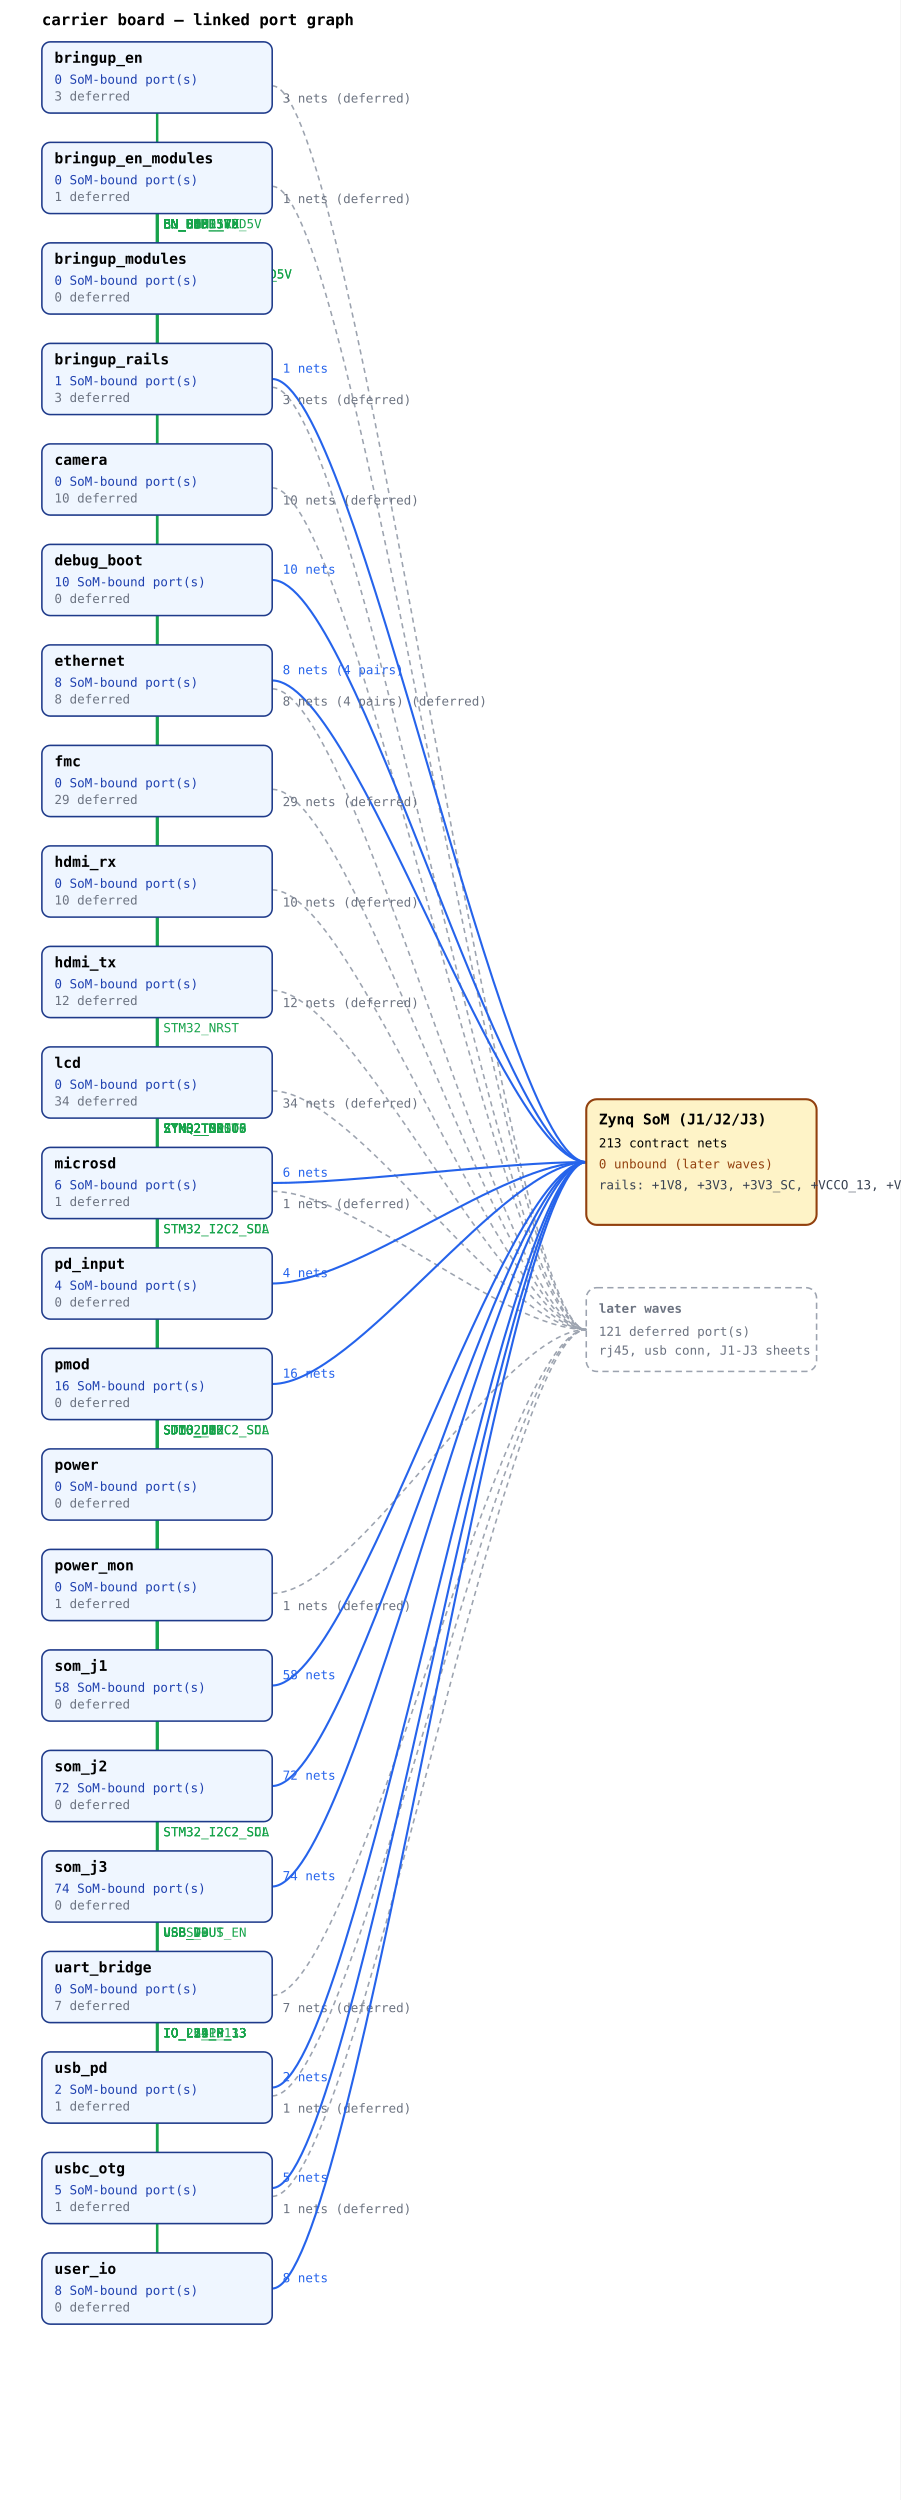
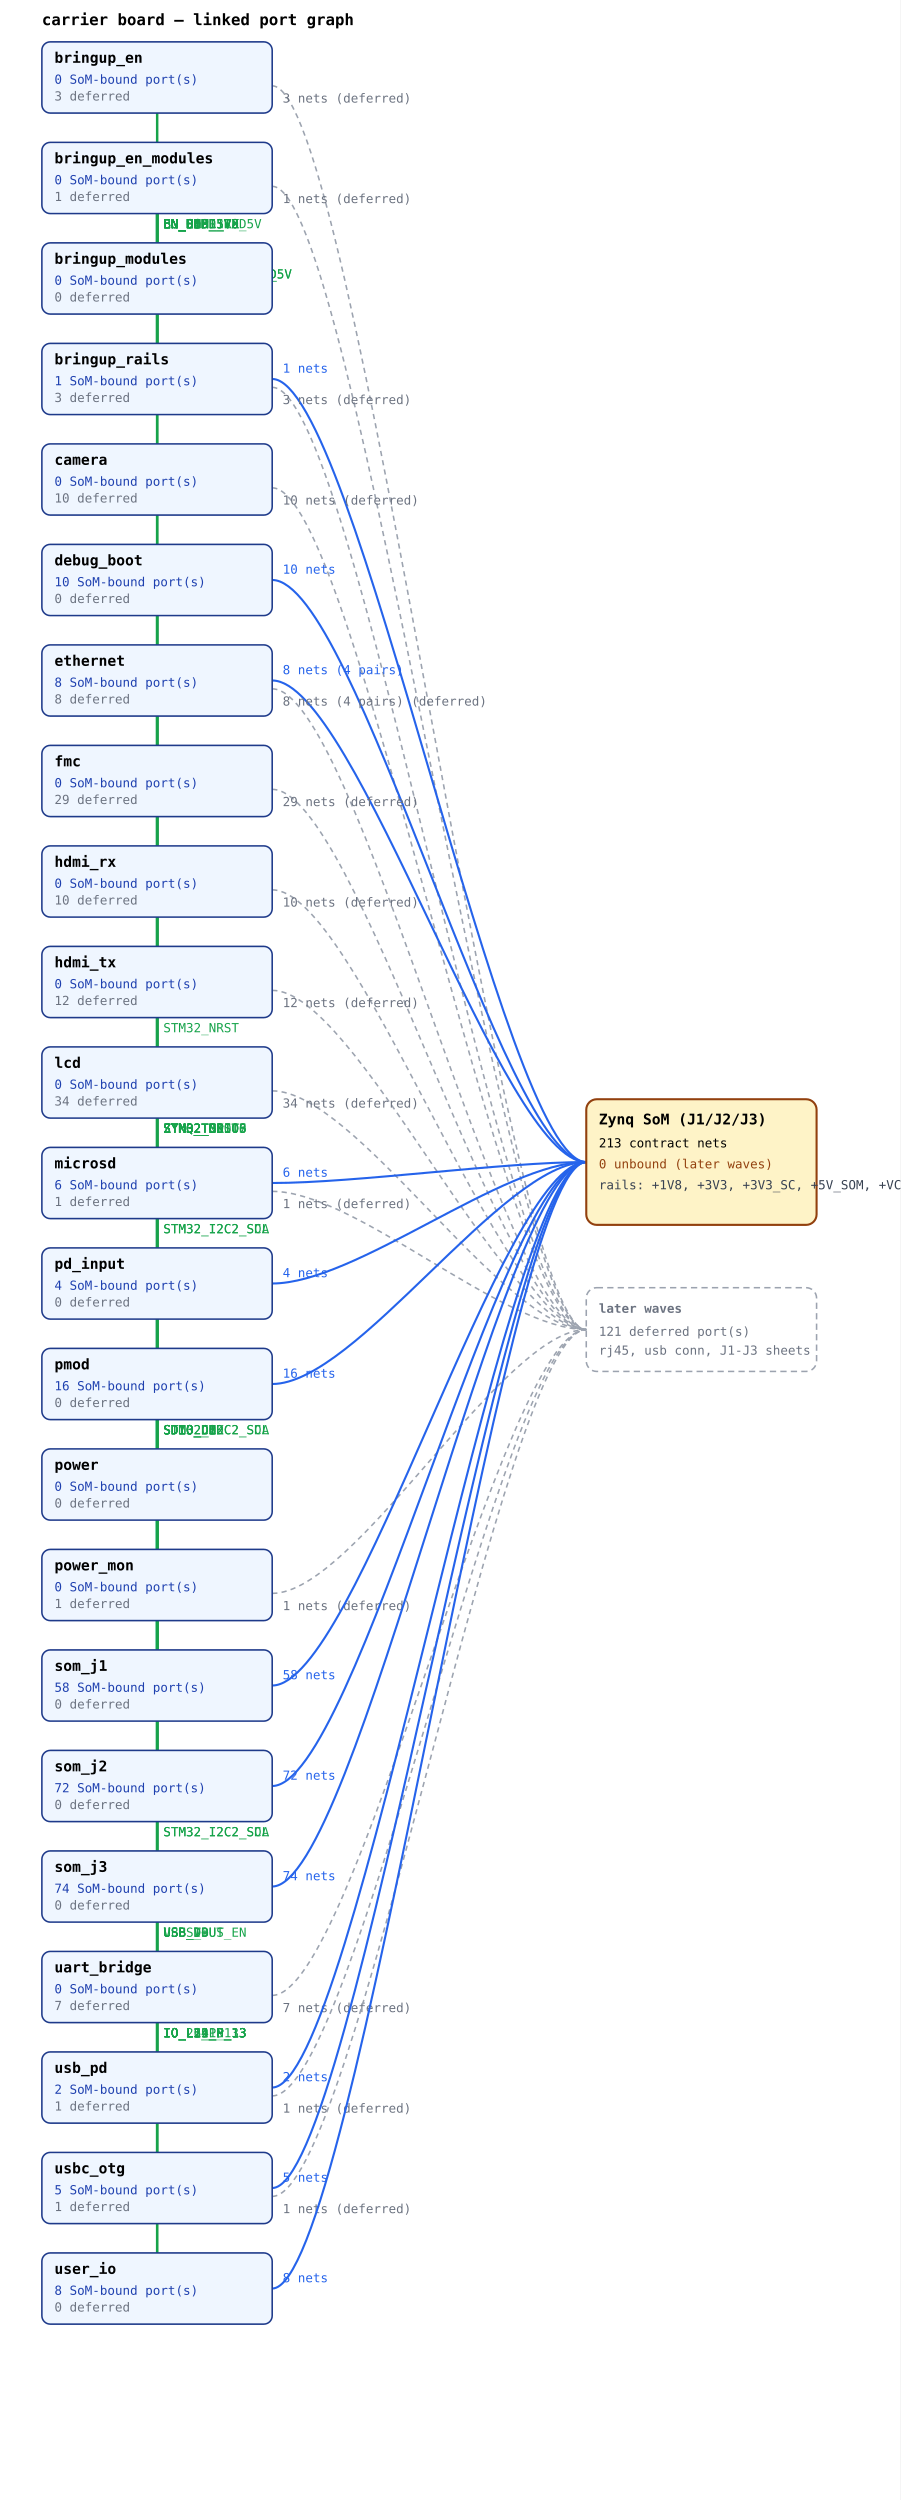
<svg xmlns="http://www.w3.org/2000/svg" viewBox="0 0 860 2388" font-family="ui-monospace, SFMono-Regular, Menlo, monospace" font-size="12">
  <rect width="860" height="2388" fill="white" />
  <text x="40" y="24" font-size="15" font-weight="bold">carrier board — linked port graph</text>
  <path d="M260,82 C340,82 480,1270 560,1270" fill="none" stroke="#9ca3af" stroke-width="1.5" stroke-dasharray="5,4" />
  <text x="270" y="98" fill="#6b7280">3 nets (deferred)</text>
  <path d="M260,178 C340,178 480,1270 560,1270" fill="none" stroke="#9ca3af" stroke-width="1.5" stroke-dasharray="5,4" />
  <text x="270" y="194" fill="#6b7280">1 nets (deferred)</text>
  <path d="M260,362 C340,362 480,1110 560,1110" fill="none" stroke="#2563eb" stroke-width="2" />
  <text x="270" y="356" fill="#2563eb">1 nets</text>
  <path d="M260,370 C340,370 480,1270 560,1270" fill="none" stroke="#9ca3af" stroke-width="1.5" stroke-dasharray="5,4" />
  <text x="270" y="386" fill="#6b7280">3 nets (deferred)</text>
  <path d="M260,466 C340,466 480,1270 560,1270" fill="none" stroke="#9ca3af" stroke-width="1.5" stroke-dasharray="5,4" />
  <text x="270" y="482" fill="#6b7280">10 nets (deferred)</text>
  <path d="M260,554 C340,554 480,1110 560,1110" fill="none" stroke="#2563eb" stroke-width="2" />
  <text x="270" y="548" fill="#2563eb">10 nets</text>
  <path d="M260,650 C340,650 480,1110 560,1110" fill="none" stroke="#2563eb" stroke-width="2" />
  <text x="270" y="644" fill="#2563eb">8 nets (4 pairs)</text>
  <path d="M260,658 C340,658 480,1270 560,1270" fill="none" stroke="#9ca3af" stroke-width="1.5" stroke-dasharray="5,4" />
  <text x="270" y="674" fill="#6b7280">8 nets (4 pairs) (deferred)</text>
  <path d="M260,754 C340,754 480,1270 560,1270" fill="none" stroke="#9ca3af" stroke-width="1.5" stroke-dasharray="5,4" />
  <text x="270" y="770" fill="#6b7280">29 nets (deferred)</text>
  <path d="M260,850 C340,850 480,1270 560,1270" fill="none" stroke="#9ca3af" stroke-width="1.5" stroke-dasharray="5,4" />
  <text x="270" y="866" fill="#6b7280">10 nets (deferred)</text>
  <path d="M260,946 C340,946 480,1270 560,1270" fill="none" stroke="#9ca3af" stroke-width="1.5" stroke-dasharray="5,4" />
  <text x="270" y="962" fill="#6b7280">12 nets (deferred)</text>
  <path d="M260,1042 C340,1042 480,1270 560,1270" fill="none" stroke="#9ca3af" stroke-width="1.5" stroke-dasharray="5,4" />
  <text x="270" y="1058" fill="#6b7280">34 nets (deferred)</text>
  <path d="M260,1130 C340,1130 480,1110 560,1110" fill="none" stroke="#2563eb" stroke-width="2" />
  <text x="270" y="1124" fill="#2563eb">6 nets</text>
  <path d="M260,1138 C340,1138 480,1270 560,1270" fill="none" stroke="#9ca3af" stroke-width="1.5" stroke-dasharray="5,4" />
  <text x="270" y="1154" fill="#6b7280">1 nets (deferred)</text>
  <path d="M260,1226 C340,1226 480,1110 560,1110" fill="none" stroke="#2563eb" stroke-width="2" />
  <text x="270" y="1220" fill="#2563eb">4 nets</text>
  <path d="M260,1322 C340,1322 480,1110 560,1110" fill="none" stroke="#2563eb" stroke-width="2" />
  <text x="270" y="1316" fill="#2563eb">16 nets</text>
  <path d="M260,1522 C340,1522 480,1270 560,1270" fill="none" stroke="#9ca3af" stroke-width="1.5" stroke-dasharray="5,4" />
  <text x="270" y="1538" fill="#6b7280">1 nets (deferred)</text>
  <path d="M260,1610 C340,1610 480,1110 560,1110" fill="none" stroke="#2563eb" stroke-width="2" />
  <text x="270" y="1604" fill="#2563eb">58 nets</text>
  <path d="M260,1706 C340,1706 480,1110 560,1110" fill="none" stroke="#2563eb" stroke-width="2" />
  <text x="270" y="1700" fill="#2563eb">72 nets</text>
  <path d="M260,1802 C340,1802 480,1110 560,1110" fill="none" stroke="#2563eb" stroke-width="2" />
  <text x="270" y="1796" fill="#2563eb">74 nets</text>
  <path d="M260,1906 C340,1906 480,1270 560,1270" fill="none" stroke="#9ca3af" stroke-width="1.5" stroke-dasharray="5,4" />
  <text x="270" y="1922" fill="#6b7280">7 nets (deferred)</text>
  <path d="M260,1994 C340,1994 480,1110 560,1110" fill="none" stroke="#2563eb" stroke-width="2" />
  <text x="270" y="1988" fill="#2563eb">2 nets</text>
  <path d="M260,2002 C340,2002 480,1270 560,1270" fill="none" stroke="#9ca3af" stroke-width="1.5" stroke-dasharray="5,4" />
  <text x="270" y="2018" fill="#6b7280">1 nets (deferred)</text>
  <path d="M260,2090 C340,2090 480,1110 560,1110" fill="none" stroke="#2563eb" stroke-width="2" />
  <text x="270" y="2084" fill="#2563eb">5 nets</text>
  <path d="M260,2098 C340,2098 480,1270 560,1270" fill="none" stroke="#9ca3af" stroke-width="1.5" stroke-dasharray="5,4" />
  <text x="270" y="2114" fill="#6b7280">1 nets (deferred)</text>
  <path d="M260,2186 C340,2186 480,1110 560,1110" fill="none" stroke="#2563eb" stroke-width="2" />
  <text x="270" y="2180" fill="#2563eb">8 nets</text>
  <line x1="150" y1="108" x2="150" y2="328" stroke="#16a34a" stroke-width="2" />
  <text x="156" y="218" fill="#16a34a">BU_DIP_1V8</text>
  <line x1="150" y1="108" x2="150" y2="328" stroke="#16a34a" stroke-width="2" />
  <text x="156" y="218" fill="#16a34a">BU_DIP_3V3</text>
  <line x1="150" y1="108" x2="150" y2="328" stroke="#16a34a" stroke-width="2" />
  <text x="156" y="218" fill="#16a34a">BU_DIP_5V0</text>
  <line x1="150" y1="108" x2="150" y2="1384" stroke="#16a34a" stroke-width="2" />
  <text x="156" y="746" fill="#16a34a">EN_1V8</text>
  <line x1="150" y1="108" x2="150" y2="1384" stroke="#16a34a" stroke-width="2" />
  <text x="156" y="746" fill="#16a34a">EN_3V3</text>
  <line x1="150" y1="108" x2="150" y2="1384" stroke="#16a34a" stroke-width="2" />
  <text x="156" y="746" fill="#16a34a">EN_5V0</text>
  <line x1="150" y1="204" x2="150" y2="232" stroke="#16a34a" stroke-width="2" />
  <text x="156" y="218" fill="#16a34a">EN_CAM</text>
  <line x1="150" y1="204" x2="150" y2="232" stroke="#16a34a" stroke-width="2" />
  <text x="156" y="218" fill="#16a34a">EN_HDMI_RX</text>
  <line x1="150" y1="204" x2="150" y2="232" stroke="#16a34a" stroke-width="2" />
  <text x="156" y="218" fill="#16a34a">EN_HDMI_TX</text>
  <line x1="150" y1="204" x2="150" y2="232" stroke="#16a34a" stroke-width="2" />
  <text x="156" y="218" fill="#16a34a">EN_HDMI_TX_5V</text>
  <line x1="150" y1="204" x2="150" y2="232" stroke="#16a34a" stroke-width="2" />
  <text x="156" y="218" fill="#16a34a">EN_LCD</text>
  <line x1="150" y1="204" x2="150" y2="232" stroke="#16a34a" stroke-width="2" />
  <text x="156" y="218" fill="#16a34a">EN_LCD_5V</text>
  <line x1="150" y1="204" x2="150" y2="232" stroke="#16a34a" stroke-width="2" />
  <text x="156" y="218" fill="#16a34a">EN_PMOD</text>
  <line x1="150" y1="204" x2="150" y2="232" stroke="#16a34a" stroke-width="2" />
  <text x="156" y="218" fill="#16a34a">EN_SD</text>
  <line x1="150" y1="204" x2="150" y2="232" stroke="#16a34a" stroke-width="2" />
  <text x="156" y="218" fill="#16a34a">EN_USB</text>
  <line x1="150" y1="204" x2="150" y2="232" stroke="#16a34a" stroke-width="2" />
  <text x="156" y="218" fill="#16a34a">EN_USER_LED</text>
  <line x1="150" y1="204" x2="150" y2="328" stroke="#16a34a" stroke-width="2" />
  <text x="156" y="266" fill="#16a34a">BU_DIP_CAM</text>
  <line x1="150" y1="204" x2="150" y2="328" stroke="#16a34a" stroke-width="2" />
  <text x="156" y="266" fill="#16a34a">BU_DIP_HDMI_RX</text>
  <line x1="150" y1="204" x2="150" y2="328" stroke="#16a34a" stroke-width="2" />
  <text x="156" y="266" fill="#16a34a">BU_DIP_HDMI_TX</text>
  <line x1="150" y1="204" x2="150" y2="328" stroke="#16a34a" stroke-width="2" />
  <text x="156" y="266" fill="#16a34a">BU_DIP_HDMI_TX_5V</text>
  <line x1="150" y1="204" x2="150" y2="328" stroke="#16a34a" stroke-width="2" />
  <text x="156" y="266" fill="#16a34a">BU_DIP_LCD</text>
  <line x1="150" y1="204" x2="150" y2="328" stroke="#16a34a" stroke-width="2" />
  <text x="156" y="266" fill="#16a34a">BU_DIP_LCD_5V</text>
  <line x1="150" y1="204" x2="150" y2="328" stroke="#16a34a" stroke-width="2" />
  <text x="156" y="266" fill="#16a34a">BU_DIP_PMOD</text>
  <line x1="150" y1="204" x2="150" y2="328" stroke="#16a34a" stroke-width="2" />
  <text x="156" y="266" fill="#16a34a">BU_DIP_SD</text>
  <line x1="150" y1="204" x2="150" y2="328" stroke="#16a34a" stroke-width="2" />
  <text x="156" y="266" fill="#16a34a">BU_DIP_SPARE</text>
  <line x1="150" y1="204" x2="150" y2="328" stroke="#16a34a" stroke-width="2" />
  <text x="156" y="266" fill="#16a34a">BU_DIP_USB</text>
  <line x1="150" y1="204" x2="150" y2="328" stroke="#16a34a" stroke-width="2" />
  <text x="156" y="266" fill="#16a34a">BU_DIP_USER_LED</text>
  <line x1="150" y1="204" x2="150" y2="328" stroke="#16a34a" stroke-width="2" />
  <text x="156" y="266" fill="#16a34a">BU_OVR_CAM</text>
  <line x1="150" y1="204" x2="150" y2="328" stroke="#16a34a" stroke-width="2" />
  <text x="156" y="266" fill="#16a34a">BU_OVR_HDMI_RX</text>
  <line x1="150" y1="204" x2="150" y2="328" stroke="#16a34a" stroke-width="2" />
  <text x="156" y="266" fill="#16a34a">BU_OVR_HDMI_TX</text>
  <line x1="150" y1="204" x2="150" y2="328" stroke="#16a34a" stroke-width="2" />
  <text x="156" y="266" fill="#16a34a">BU_OVR_HDMI_TX_5V</text>
  <line x1="150" y1="204" x2="150" y2="328" stroke="#16a34a" stroke-width="2" />
  <text x="156" y="266" fill="#16a34a">BU_OVR_LCD</text>
  <line x1="150" y1="204" x2="150" y2="328" stroke="#16a34a" stroke-width="2" />
  <text x="156" y="266" fill="#16a34a">BU_OVR_LCD_5V</text>
  <line x1="150" y1="204" x2="150" y2="328" stroke="#16a34a" stroke-width="2" />
  <text x="156" y="266" fill="#16a34a">BU_OVR_LCD_BL</text>
  <line x1="150" y1="204" x2="150" y2="328" stroke="#16a34a" stroke-width="2" />
  <text x="156" y="266" fill="#16a34a">BU_OVR_PMOD</text>
  <line x1="150" y1="204" x2="150" y2="328" stroke="#16a34a" stroke-width="2" />
  <text x="156" y="266" fill="#16a34a">BU_OVR_SD</text>
  <line x1="150" y1="204" x2="150" y2="328" stroke="#16a34a" stroke-width="2" />
  <text x="156" y="266" fill="#16a34a">BU_OVR_USB</text>
  <line x1="150" y1="204" x2="150" y2="328" stroke="#16a34a" stroke-width="2" />
  <text x="156" y="266" fill="#16a34a">BU_OVR_USER_LED</text>
  <line x1="150" y1="396" x2="150" y2="520" stroke="#16a34a" stroke-width="2" />
  <text x="156" y="458" fill="#16a34a">STM32_NRST</text>
  <line x1="150" y1="396" x2="150" y2="712" stroke="#16a34a" stroke-width="2" />
  <text x="156" y="554" fill="#16a34a">STM32_I2C2_SCL</text>
  <line x1="150" y1="396" x2="150" y2="712" stroke="#16a34a" stroke-width="2" />
  <text x="156" y="554" fill="#16a34a">STM32_I2C2_SDA</text>
  <line x1="150" y1="396" x2="150" y2="1480" stroke="#16a34a" stroke-width="2" />
  <text x="156" y="938" fill="#16a34a">STM32_I2C2_SCL</text>
  <line x1="150" y1="396" x2="150" y2="1480" stroke="#16a34a" stroke-width="2" />
  <text x="156" y="938" fill="#16a34a">STM32_I2C2_SDA</text>
  <line x1="150" y1="396" x2="150" y2="1576" stroke="#16a34a" stroke-width="2" />
  <text x="156" y="986" fill="#16a34a">STM32_NRST</text>
  <line x1="150" y1="396" x2="150" y2="1960" stroke="#16a34a" stroke-width="2" />
  <text x="156" y="1178" fill="#16a34a">STM32_I2C2_SCL</text>
  <line x1="150" y1="396" x2="150" y2="1960" stroke="#16a34a" stroke-width="2" />
  <text x="156" y="1178" fill="#16a34a">STM32_I2C2_SDA</text>
  <line x1="150" y1="588" x2="150" y2="1576" stroke="#16a34a" stroke-width="2" />
  <text x="156" y="1082" fill="#16a34a">STM32_BOOT0</text>
  <line x1="150" y1="588" x2="150" y2="1576" stroke="#16a34a" stroke-width="2" />
  <text x="156" y="1082" fill="#16a34a">STM32_GPIO5</text>
  <line x1="150" y1="588" x2="150" y2="1576" stroke="#16a34a" stroke-width="2" />
  <text x="156" y="1082" fill="#16a34a">STM32_GPIO6</text>
  <line x1="150" y1="588" x2="150" y2="1576" stroke="#16a34a" stroke-width="2" />
  <text x="156" y="1082" fill="#16a34a">STM32_GPIO7</text>
  <line x1="150" y1="588" x2="150" y2="1576" stroke="#16a34a" stroke-width="2" />
  <text x="156" y="1082" fill="#16a34a">STM32_GPIO8</text>
  <line x1="150" y1="588" x2="150" y2="1576" stroke="#16a34a" stroke-width="2" />
  <text x="156" y="1082" fill="#16a34a">STM32_NRST</text>
  <line x1="150" y1="588" x2="150" y2="1576" stroke="#16a34a" stroke-width="2" />
  <text x="156" y="1082" fill="#16a34a">ZYNQ_TCK</text>
  <line x1="150" y1="588" x2="150" y2="1576" stroke="#16a34a" stroke-width="2" />
  <text x="156" y="1082" fill="#16a34a">ZYNQ_TDI</text>
  <line x1="150" y1="588" x2="150" y2="1576" stroke="#16a34a" stroke-width="2" />
  <text x="156" y="1082" fill="#16a34a">ZYNQ_TDO</text>
  <line x1="150" y1="588" x2="150" y2="1576" stroke="#16a34a" stroke-width="2" />
  <text x="156" y="1082" fill="#16a34a">ZYNQ_TMS</text>
  <line x1="150" y1="684" x2="150" y2="1576" stroke="#16a34a" stroke-width="2" />
  <text x="156" y="1130" fill="#16a34a">ETH_PHY_MDI0_N</text>
  <line x1="150" y1="684" x2="150" y2="1576" stroke="#16a34a" stroke-width="2" />
  <text x="156" y="1130" fill="#16a34a">ETH_PHY_MDI0_P</text>
  <line x1="150" y1="684" x2="150" y2="1576" stroke="#16a34a" stroke-width="2" />
  <text x="156" y="1130" fill="#16a34a">ETH_PHY_MDI1_N</text>
  <line x1="150" y1="684" x2="150" y2="1576" stroke="#16a34a" stroke-width="2" />
  <text x="156" y="1130" fill="#16a34a">ETH_PHY_MDI1_P</text>
  <line x1="150" y1="684" x2="150" y2="1576" stroke="#16a34a" stroke-width="2" />
  <text x="156" y="1130" fill="#16a34a">ETH_PHY_MDI2_N</text>
  <line x1="150" y1="684" x2="150" y2="1576" stroke="#16a34a" stroke-width="2" />
  <text x="156" y="1130" fill="#16a34a">ETH_PHY_MDI2_P</text>
  <line x1="150" y1="684" x2="150" y2="1576" stroke="#16a34a" stroke-width="2" />
  <text x="156" y="1130" fill="#16a34a">ETH_PHY_MDI3_N</text>
  <line x1="150" y1="684" x2="150" y2="1576" stroke="#16a34a" stroke-width="2" />
  <text x="156" y="1130" fill="#16a34a">ETH_PHY_MDI3_P</text>
  <line x1="150" y1="780" x2="150" y2="1480" stroke="#16a34a" stroke-width="2" />
  <text x="156" y="1130" fill="#16a34a">STM32_I2C2_SCL</text>
  <line x1="150" y1="780" x2="150" y2="1480" stroke="#16a34a" stroke-width="2" />
  <text x="156" y="1130" fill="#16a34a">STM32_I2C2_SDA</text>
  <line x1="150" y1="780" x2="150" y2="1960" stroke="#16a34a" stroke-width="2" />
  <text x="156" y="1370" fill="#16a34a">STM32_I2C2_SCL</text>
  <line x1="150" y1="780" x2="150" y2="1960" stroke="#16a34a" stroke-width="2" />
  <text x="156" y="1370" fill="#16a34a">STM32_I2C2_SDA</text>
  <line x1="150" y1="1164" x2="150" y2="1576" stroke="#16a34a" stroke-width="2" />
  <text x="156" y="1370" fill="#16a34a">SDIO_CLK</text>
  <line x1="150" y1="1164" x2="150" y2="1576" stroke="#16a34a" stroke-width="2" />
  <text x="156" y="1370" fill="#16a34a">SDIO_CMD</text>
  <line x1="150" y1="1164" x2="150" y2="1576" stroke="#16a34a" stroke-width="2" />
  <text x="156" y="1370" fill="#16a34a">SDIO_D0</text>
  <line x1="150" y1="1164" x2="150" y2="1576" stroke="#16a34a" stroke-width="2" />
  <text x="156" y="1370" fill="#16a34a">SDIO_D1</text>
  <line x1="150" y1="1164" x2="150" y2="1576" stroke="#16a34a" stroke-width="2" />
  <text x="156" y="1370" fill="#16a34a">SDIO_D2</text>
  <line x1="150" y1="1164" x2="150" y2="1576" stroke="#16a34a" stroke-width="2" />
  <text x="156" y="1370" fill="#16a34a">SDIO_D3</text>
  <line x1="150" y1="1260" x2="150" y2="1576" stroke="#16a34a" stroke-width="2" />
  <text x="156" y="1418" fill="#16a34a">STM32_USB_CC1</text>
  <line x1="150" y1="1260" x2="150" y2="1576" stroke="#16a34a" stroke-width="2" />
  <text x="156" y="1418" fill="#16a34a">STM32_USB_CC2</text>
  <line x1="150" y1="1260" x2="150" y2="1576" stroke="#16a34a" stroke-width="2" />
  <text x="156" y="1418" fill="#16a34a">STM32_USB_D_N</text>
  <line x1="150" y1="1260" x2="150" y2="1576" stroke="#16a34a" stroke-width="2" />
  <text x="156" y="1418" fill="#16a34a">STM32_USB_D_P</text>
  <line x1="150" y1="1260" x2="150" y2="1960" stroke="#16a34a" stroke-width="2" />
  <text x="156" y="1610" fill="#16a34a">STM32_USB_CC1</text>
  <line x1="150" y1="1260" x2="150" y2="1960" stroke="#16a34a" stroke-width="2" />
  <text x="156" y="1610" fill="#16a34a">STM32_USB_CC2</text>
  <line x1="150" y1="1356" x2="150" y2="1672" stroke="#16a34a" stroke-width="2" />
  <text x="156" y="1514" fill="#16a34a">IO_L10_N_13</text>
  <line x1="150" y1="1356" x2="150" y2="1672" stroke="#16a34a" stroke-width="2" />
  <text x="156" y="1514" fill="#16a34a">IO_L10_P_13</text>
  <line x1="150" y1="1356" x2="150" y2="1672" stroke="#16a34a" stroke-width="2" />
  <text x="156" y="1514" fill="#16a34a">IO_L2_N_13</text>
  <line x1="150" y1="1356" x2="150" y2="1672" stroke="#16a34a" stroke-width="2" />
  <text x="156" y="1514" fill="#16a34a">IO_L2_P_13</text>
  <line x1="150" y1="1356" x2="150" y2="1672" stroke="#16a34a" stroke-width="2" />
  <text x="156" y="1514" fill="#16a34a">IO_L3_N_13</text>
  <line x1="150" y1="1356" x2="150" y2="1672" stroke="#16a34a" stroke-width="2" />
  <text x="156" y="1514" fill="#16a34a">IO_L3_P_13</text>
  <line x1="150" y1="1356" x2="150" y2="1672" stroke="#16a34a" stroke-width="2" />
  <text x="156" y="1514" fill="#16a34a">IO_L4_N_13</text>
  <line x1="150" y1="1356" x2="150" y2="1672" stroke="#16a34a" stroke-width="2" />
  <text x="156" y="1514" fill="#16a34a">IO_L4_P_13</text>
  <line x1="150" y1="1356" x2="150" y2="1672" stroke="#16a34a" stroke-width="2" />
  <text x="156" y="1514" fill="#16a34a">IO_L5P_13</text>
  <line x1="150" y1="1356" x2="150" y2="1672" stroke="#16a34a" stroke-width="2" />
  <text x="156" y="1514" fill="#16a34a">IO_L5_N_13</text>
  <line x1="150" y1="1356" x2="150" y2="1672" stroke="#16a34a" stroke-width="2" />
  <text x="156" y="1514" fill="#16a34a">IO_L7_N_13</text>
  <line x1="150" y1="1356" x2="150" y2="1672" stroke="#16a34a" stroke-width="2" />
  <text x="156" y="1514" fill="#16a34a">IO_L7_P_13</text>
  <line x1="150" y1="1356" x2="150" y2="1672" stroke="#16a34a" stroke-width="2" />
  <text x="156" y="1514" fill="#16a34a">IO_L8_N_13</text>
  <line x1="150" y1="1356" x2="150" y2="1672" stroke="#16a34a" stroke-width="2" />
  <text x="156" y="1514" fill="#16a34a">IO_L8_P_13</text>
  <line x1="150" y1="1356" x2="150" y2="1672" stroke="#16a34a" stroke-width="2" />
  <text x="156" y="1514" fill="#16a34a">IO_L9_DQS_N_13</text>
  <line x1="150" y1="1356" x2="150" y2="1672" stroke="#16a34a" stroke-width="2" />
  <text x="156" y="1514" fill="#16a34a">IO_L9_DQS_P_13</text>
  <line x1="150" y1="1548" x2="150" y2="1960" stroke="#16a34a" stroke-width="2" />
  <text x="156" y="1754" fill="#16a34a">STM32_I2C2_SCL</text>
  <line x1="150" y1="1548" x2="150" y2="1960" stroke="#16a34a" stroke-width="2" />
  <text x="156" y="1754" fill="#16a34a">STM32_I2C2_SDA</text>
  <line x1="150" y1="1644" x2="150" y2="1960" stroke="#16a34a" stroke-width="2" />
  <text x="156" y="1802" fill="#16a34a">STM32_USB_CC1</text>
  <line x1="150" y1="1644" x2="150" y2="1960" stroke="#16a34a" stroke-width="2" />
  <text x="156" y="1802" fill="#16a34a">STM32_USB_CC2</text>
  <line x1="150" y1="1644" x2="150" y2="2056" stroke="#16a34a" stroke-width="2" />
  <text x="156" y="1850" fill="#16a34a">USB_D+</text>
  <line x1="150" y1="1644" x2="150" y2="2056" stroke="#16a34a" stroke-width="2" />
  <text x="156" y="1850" fill="#16a34a">USB_D-</text>
  <line x1="150" y1="1644" x2="150" y2="2056" stroke="#16a34a" stroke-width="2" />
  <text x="156" y="1850" fill="#16a34a">USB_ID</text>
  <line x1="150" y1="1644" x2="150" y2="2056" stroke="#16a34a" stroke-width="2" />
  <text x="156" y="1850" fill="#16a34a">USB_VBUS</text>
  <line x1="150" y1="1644" x2="150" y2="2056" stroke="#16a34a" stroke-width="2" />
  <text x="156" y="1850" fill="#16a34a">VBUS_OUT_EN</text>
  <line x1="150" y1="1740" x2="150" y2="2152" stroke="#16a34a" stroke-width="2" />
  <text x="156" y="1946" fill="#16a34a">IO_25_13</text>
  <line x1="150" y1="1740" x2="150" y2="2152" stroke="#16a34a" stroke-width="2" />
  <text x="156" y="1946" fill="#16a34a">IO_L15_P_13</text>
  <line x1="150" y1="1740" x2="150" y2="2152" stroke="#16a34a" stroke-width="2" />
  <text x="156" y="1946" fill="#16a34a">IO_L19_P_13</text>
  <line x1="150" y1="1740" x2="150" y2="2152" stroke="#16a34a" stroke-width="2" />
  <text x="156" y="1946" fill="#16a34a">IO_L21_P_13</text>
  <line x1="150" y1="1740" x2="150" y2="2152" stroke="#16a34a" stroke-width="2" />
  <text x="156" y="1946" fill="#16a34a">IO_L22_P_13</text>
  <line x1="150" y1="1740" x2="150" y2="2152" stroke="#16a34a" stroke-width="2" />
  <text x="156" y="1946" fill="#16a34a">IO_L24_N_13</text>
  <line x1="150" y1="1740" x2="150" y2="2152" stroke="#16a34a" stroke-width="2" />
  <text x="156" y="1946" fill="#16a34a">IO_L24_P_13</text>
  <line x1="150" y1="1740" x2="150" y2="2152" stroke="#16a34a" stroke-width="2" />
  <text x="156" y="1946" fill="#16a34a">IO_L6_P_13</text>
  <rect x="40" y="40" width="220" height="68" rx="8" fill="#eff6ff" stroke="#1e3a8a" stroke-width="1.5" />
  <text x="52" y="60" font-weight="bold" font-size="14">bringup_en</text>
  <text x="52" y="80" fill="#1e40af">0 SoM-bound port(s)</text>
  <text x="52" y="96" fill="#6b7280">3 deferred</text>
  <rect x="40" y="136" width="220" height="68" rx="8" fill="#eff6ff" stroke="#1e3a8a" stroke-width="1.5" />
  <text x="52" y="156" font-weight="bold" font-size="14">bringup_en_modules</text>
  <text x="52" y="176" fill="#1e40af">0 SoM-bound port(s)</text>
  <text x="52" y="192" fill="#6b7280">1 deferred</text>
  <rect x="40" y="232" width="220" height="68" rx="8" fill="#eff6ff" stroke="#1e3a8a" stroke-width="1.5" />
  <text x="52" y="252" font-weight="bold" font-size="14">bringup_modules</text>
  <text x="52" y="272" fill="#1e40af">0 SoM-bound port(s)</text>
  <text x="52" y="288" fill="#6b7280">0 deferred</text>
  <rect x="40" y="328" width="220" height="68" rx="8" fill="#eff6ff" stroke="#1e3a8a" stroke-width="1.5" />
  <text x="52" y="348" font-weight="bold" font-size="14">bringup_rails</text>
  <text x="52" y="368" fill="#1e40af">1 SoM-bound port(s)</text>
  <text x="52" y="384" fill="#6b7280">3 deferred</text>
  <rect x="40" y="424" width="220" height="68" rx="8" fill="#eff6ff" stroke="#1e3a8a" stroke-width="1.5" />
  <text x="52" y="444" font-weight="bold" font-size="14">camera</text>
  <text x="52" y="464" fill="#1e40af">0 SoM-bound port(s)</text>
  <text x="52" y="480" fill="#6b7280">10 deferred</text>
  <rect x="40" y="520" width="220" height="68" rx="8" fill="#eff6ff" stroke="#1e3a8a" stroke-width="1.5" />
  <text x="52" y="540" font-weight="bold" font-size="14">debug_boot</text>
  <text x="52" y="560" fill="#1e40af">10 SoM-bound port(s)</text>
  <text x="52" y="576" fill="#6b7280">0 deferred</text>
  <rect x="40" y="616" width="220" height="68" rx="8" fill="#eff6ff" stroke="#1e3a8a" stroke-width="1.5" />
  <text x="52" y="636" font-weight="bold" font-size="14">ethernet</text>
  <text x="52" y="656" fill="#1e40af">8 SoM-bound port(s)</text>
  <text x="52" y="672" fill="#6b7280">8 deferred</text>
  <rect x="40" y="712" width="220" height="68" rx="8" fill="#eff6ff" stroke="#1e3a8a" stroke-width="1.5" />
  <text x="52" y="732" font-weight="bold" font-size="14">fmc</text>
  <text x="52" y="752" fill="#1e40af">0 SoM-bound port(s)</text>
  <text x="52" y="768" fill="#6b7280">29 deferred</text>
  <rect x="40" y="808" width="220" height="68" rx="8" fill="#eff6ff" stroke="#1e3a8a" stroke-width="1.5" />
  <text x="52" y="828" font-weight="bold" font-size="14">hdmi_rx</text>
  <text x="52" y="848" fill="#1e40af">0 SoM-bound port(s)</text>
  <text x="52" y="864" fill="#6b7280">10 deferred</text>
  <rect x="40" y="904" width="220" height="68" rx="8" fill="#eff6ff" stroke="#1e3a8a" stroke-width="1.5" />
  <text x="52" y="924" font-weight="bold" font-size="14">hdmi_tx</text>
  <text x="52" y="944" fill="#1e40af">0 SoM-bound port(s)</text>
  <text x="52" y="960" fill="#6b7280">12 deferred</text>
  <rect x="40" y="1000" width="220" height="68" rx="8" fill="#eff6ff" stroke="#1e3a8a" stroke-width="1.5" />
  <text x="52" y="1020" font-weight="bold" font-size="14">lcd</text>
  <text x="52" y="1040" fill="#1e40af">0 SoM-bound port(s)</text>
  <text x="52" y="1056" fill="#6b7280">34 deferred</text>
  <rect x="40" y="1096" width="220" height="68" rx="8" fill="#eff6ff" stroke="#1e3a8a" stroke-width="1.5" />
  <text x="52" y="1116" font-weight="bold" font-size="14">microsd</text>
  <text x="52" y="1136" fill="#1e40af">6 SoM-bound port(s)</text>
  <text x="52" y="1152" fill="#6b7280">1 deferred</text>
  <rect x="40" y="1192" width="220" height="68" rx="8" fill="#eff6ff" stroke="#1e3a8a" stroke-width="1.5" />
  <text x="52" y="1212" font-weight="bold" font-size="14">pd_input</text>
  <text x="52" y="1232" fill="#1e40af">4 SoM-bound port(s)</text>
  <text x="52" y="1248" fill="#6b7280">0 deferred</text>
  <rect x="40" y="1288" width="220" height="68" rx="8" fill="#eff6ff" stroke="#1e3a8a" stroke-width="1.5" />
  <text x="52" y="1308" font-weight="bold" font-size="14">pmod</text>
  <text x="52" y="1328" fill="#1e40af">16 SoM-bound port(s)</text>
  <text x="52" y="1344" fill="#6b7280">0 deferred</text>
  <rect x="40" y="1384" width="220" height="68" rx="8" fill="#eff6ff" stroke="#1e3a8a" stroke-width="1.5" />
  <text x="52" y="1404" font-weight="bold" font-size="14">power</text>
  <text x="52" y="1424" fill="#1e40af">0 SoM-bound port(s)</text>
  <text x="52" y="1440" fill="#6b7280">0 deferred</text>
  <rect x="40" y="1480" width="220" height="68" rx="8" fill="#eff6ff" stroke="#1e3a8a" stroke-width="1.5" />
  <text x="52" y="1500" font-weight="bold" font-size="14">power_mon</text>
  <text x="52" y="1520" fill="#1e40af">0 SoM-bound port(s)</text>
  <text x="52" y="1536" fill="#6b7280">1 deferred</text>
  <rect x="40" y="1576" width="220" height="68" rx="8" fill="#eff6ff" stroke="#1e3a8a" stroke-width="1.5" />
  <text x="52" y="1596" font-weight="bold" font-size="14">som_j1</text>
  <text x="52" y="1616" fill="#1e40af">58 SoM-bound port(s)</text>
  <text x="52" y="1632" fill="#6b7280">0 deferred</text>
  <rect x="40" y="1672" width="220" height="68" rx="8" fill="#eff6ff" stroke="#1e3a8a" stroke-width="1.5" />
  <text x="52" y="1692" font-weight="bold" font-size="14">som_j2</text>
  <text x="52" y="1712" fill="#1e40af">72 SoM-bound port(s)</text>
  <text x="52" y="1728" fill="#6b7280">0 deferred</text>
  <rect x="40" y="1768" width="220" height="68" rx="8" fill="#eff6ff" stroke="#1e3a8a" stroke-width="1.5" />
  <text x="52" y="1788" font-weight="bold" font-size="14">som_j3</text>
  <text x="52" y="1808" fill="#1e40af">74 SoM-bound port(s)</text>
  <text x="52" y="1824" fill="#6b7280">0 deferred</text>
  <rect x="40" y="1864" width="220" height="68" rx="8" fill="#eff6ff" stroke="#1e3a8a" stroke-width="1.5" />
  <text x="52" y="1884" font-weight="bold" font-size="14">uart_bridge</text>
  <text x="52" y="1904" fill="#1e40af">0 SoM-bound port(s)</text>
  <text x="52" y="1920" fill="#6b7280">7 deferred</text>
  <rect x="40" y="1960" width="220" height="68" rx="8" fill="#eff6ff" stroke="#1e3a8a" stroke-width="1.5" />
  <text x="52" y="1980" font-weight="bold" font-size="14">usb_pd</text>
  <text x="52" y="2000" fill="#1e40af">2 SoM-bound port(s)</text>
  <text x="52" y="2016" fill="#6b7280">1 deferred</text>
  <rect x="40" y="2056" width="220" height="68" rx="8" fill="#eff6ff" stroke="#1e3a8a" stroke-width="1.5" />
  <text x="52" y="2076" font-weight="bold" font-size="14">usbc_otg</text>
  <text x="52" y="2096" fill="#1e40af">5 SoM-bound port(s)</text>
  <text x="52" y="2112" fill="#6b7280">1 deferred</text>
  <rect x="40" y="2152" width="220" height="68" rx="8" fill="#eff6ff" stroke="#1e3a8a" stroke-width="1.5" />
  <text x="52" y="2172" font-weight="bold" font-size="14">user_io</text>
  <text x="52" y="2192" fill="#1e40af">8 SoM-bound port(s)</text>
  <text x="52" y="2208" fill="#6b7280">0 deferred</text>
  <rect x="560" y="1050" width="220" height="120" rx="10" fill="#fef3c7" stroke="#92400e" stroke-width="2" />
  <text x="572" y="1074" font-weight="bold" font-size="14">Zynq SoM (J1/J2/J3)</text>
  <text x="572" y="1096">213 contract nets</text>
  <text x="572" y="1116" fill="#92400e">0 unbound (later waves)</text>
-   <text x="572" y="1136" fill="#374151">rails: +1V8, +3V3, +3V3_SC, +VCCO_13, +VCCO_33, +VCCO_34, +VCCO_35, +VIN, GND</text>
+   <text x="572" y="1136" fill="#374151">rails: +1V8, +3V3, +3V3_SC, +5V_SOM, +VCCO_13, +VCCO_33, +VCCO_34, +VCCO_35, GND</text>
  <rect x="560" y="1230" width="220" height="80" rx="10" fill="none" stroke="#9ca3af" stroke-width="1.5" stroke-dasharray="6,4" />
  <text x="572" y="1254" fill="#6b7280" font-weight="bold">later waves</text>
  <text x="572" y="1276" fill="#6b7280">121 deferred port(s)</text>
  <text x="572" y="1294" fill="#6b7280">rj45, usb conn, J1-J3 sheets</text>
</svg>
